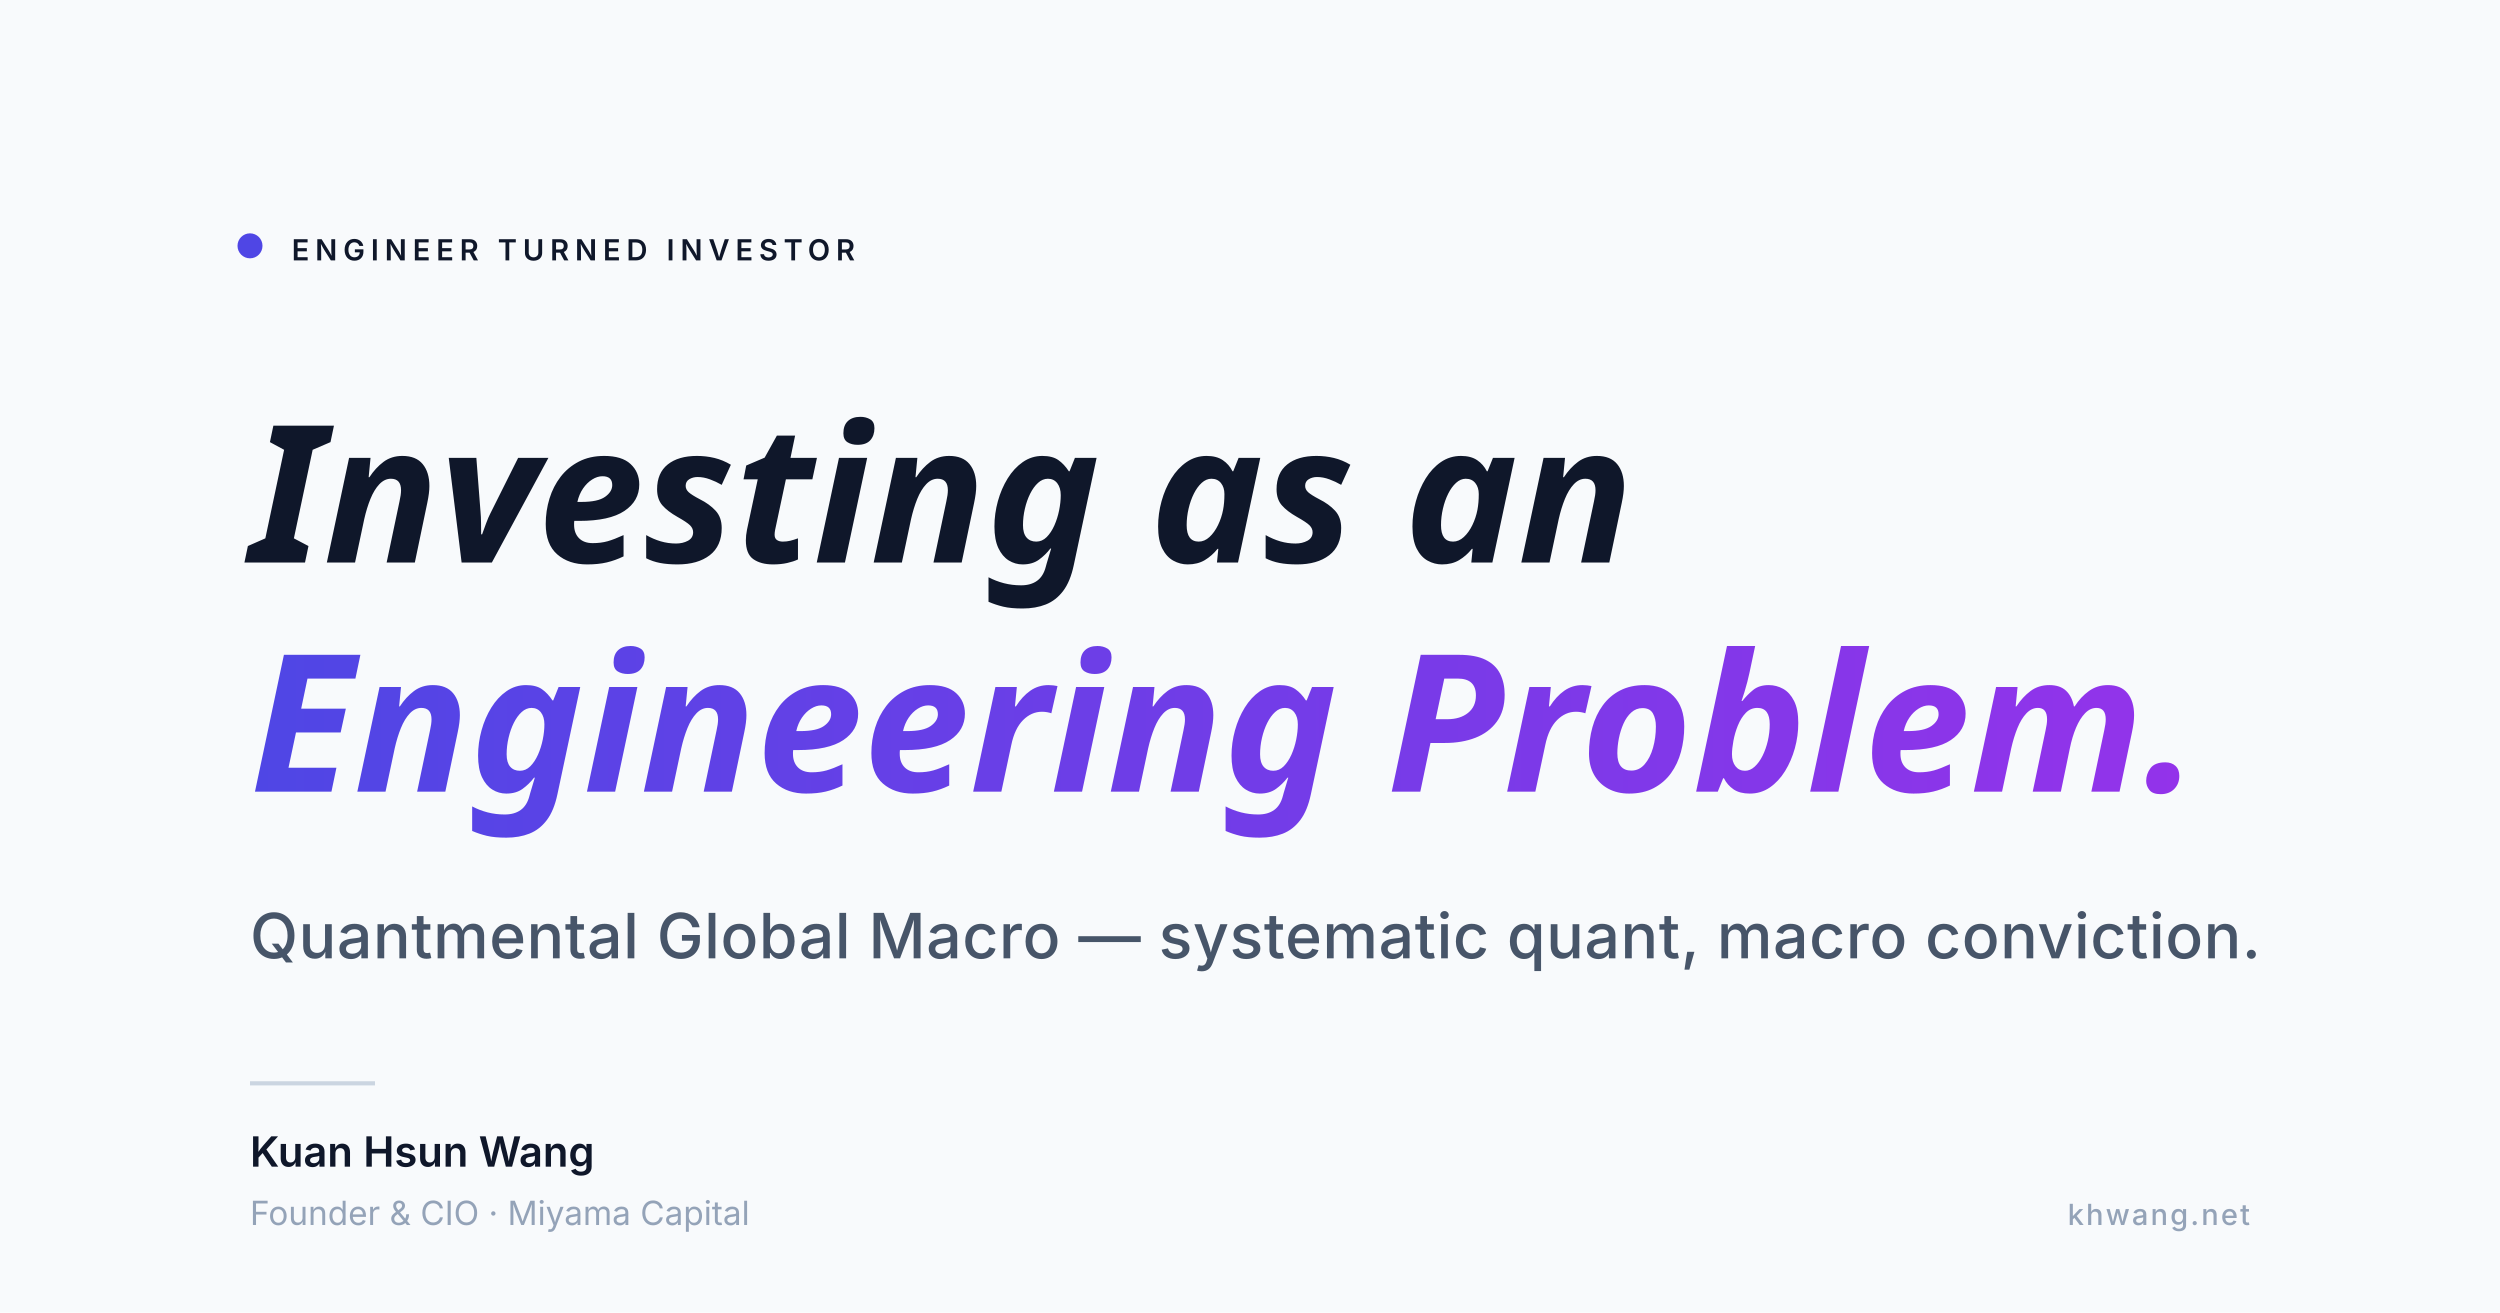
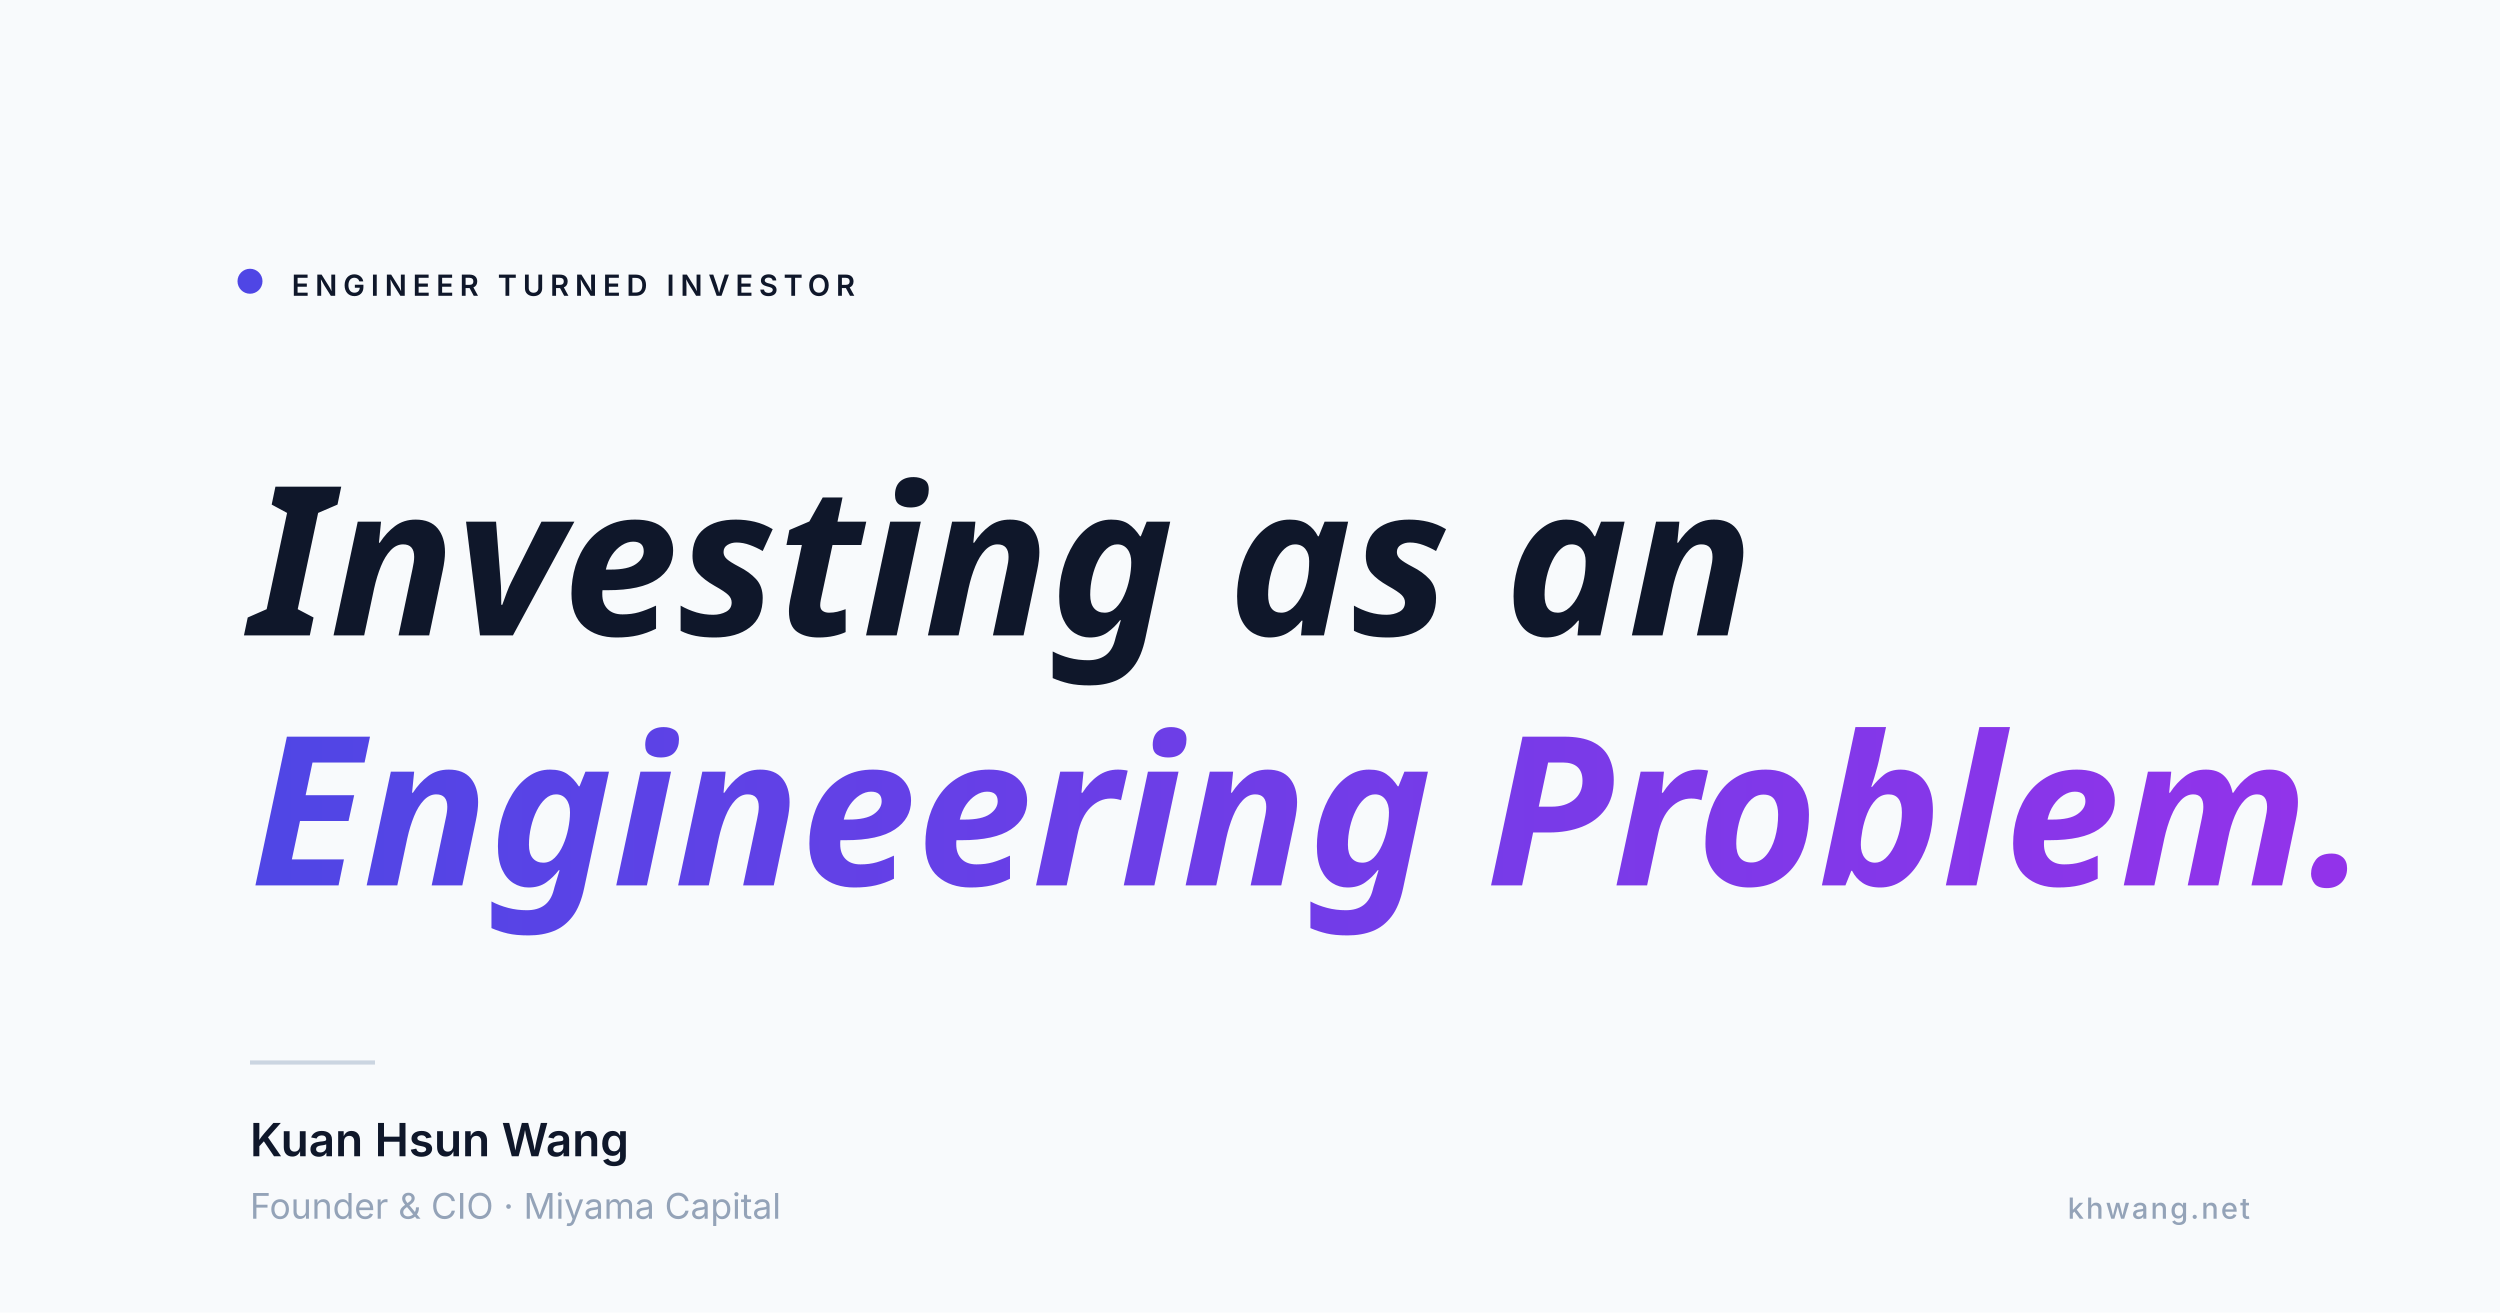
<svg xmlns="http://www.w3.org/2000/svg" viewBox="0 0 1200 630" width="1200" height="630">
  <defs>
    <linearGradient id="accent" x1="0" y1="0" x2="1" y2="0">
      <stop offset="0%" stop-color="#4f46e5" />
      <stop offset="100%" stop-color="#9333ea" />
    </linearGradient>
  </defs>
  <rect width="1200" height="630" fill="#f8fafc" />
-   <circle cx="120" cy="118" r="6" fill="#4f46e5" />
-   <text x="140" y="125" font-family="Inter" font-size="14" font-weight="600" letter-spacing="2.8" fill="#0f172a">
+   <circle cx="120" cy="135" r="6" fill="#4f46e5" />
+   <text x="140" y="142" font-family="Inter" font-size="14" font-weight="600" letter-spacing="2.8" fill="#0f172a">
    ENGINEER TURNED INVESTOR
  </text>
-   <text x="120" y="270" font-family="Playfair Display" font-style="italic" font-weight="600" font-size="92" fill="#0f172a">
+   <text x="120" y="305" font-family="Playfair Display" font-style="italic" font-weight="600" font-size="100" fill="#0f172a">
    Investing as an
  </text>
-   <text x="120" y="380" font-family="Playfair Display" font-style="italic" font-weight="600" font-size="92" fill="url(#accent)">
+   <text x="120" y="425" font-family="Playfair Display" font-style="italic" font-weight="600" font-size="100" fill="url(#accent)">
    Engineering Problem.
  </text>
-   <text x="120" y="460" font-family="Inter" font-size="30" font-weight="500" fill="#475569" letter-spacing="0.3">
-     Quantmental Global Macro — systematic quant, macro conviction.
-   </text>
-   <line x1="120" y1="520" x2="180" y2="520" stroke="#cbd5e1" stroke-width="2" />
-   <text x="120" y="560" font-family="Inter" font-size="20" font-weight="600" fill="#0f172a">
+   <line x1="120" y1="510" x2="180" y2="510" stroke="#cbd5e1" stroke-width="2" />
+   <text x="120" y="555" font-family="Inter" font-size="22" font-weight="600" fill="#0f172a">
    Kuan Hsun Wang
  </text>
-   <text x="120" y="588" font-family="Inter" font-size="16" font-weight="400" fill="#94a3b8">
+   <text x="120" y="585" font-family="Inter" font-size="17" font-weight="400" fill="#94a3b8">
    Founder &amp; CIO · Miyama Capital
  </text>
-   <text x="1080" y="588" font-family="Inter" font-size="14" font-weight="500" fill="#94a3b8" text-anchor="end" letter-spacing="1">
+   <text x="1080" y="585" font-family="Inter" font-size="14" font-weight="500" fill="#94a3b8" text-anchor="end" letter-spacing="1">
    khwang.net
  </text>
</svg>
